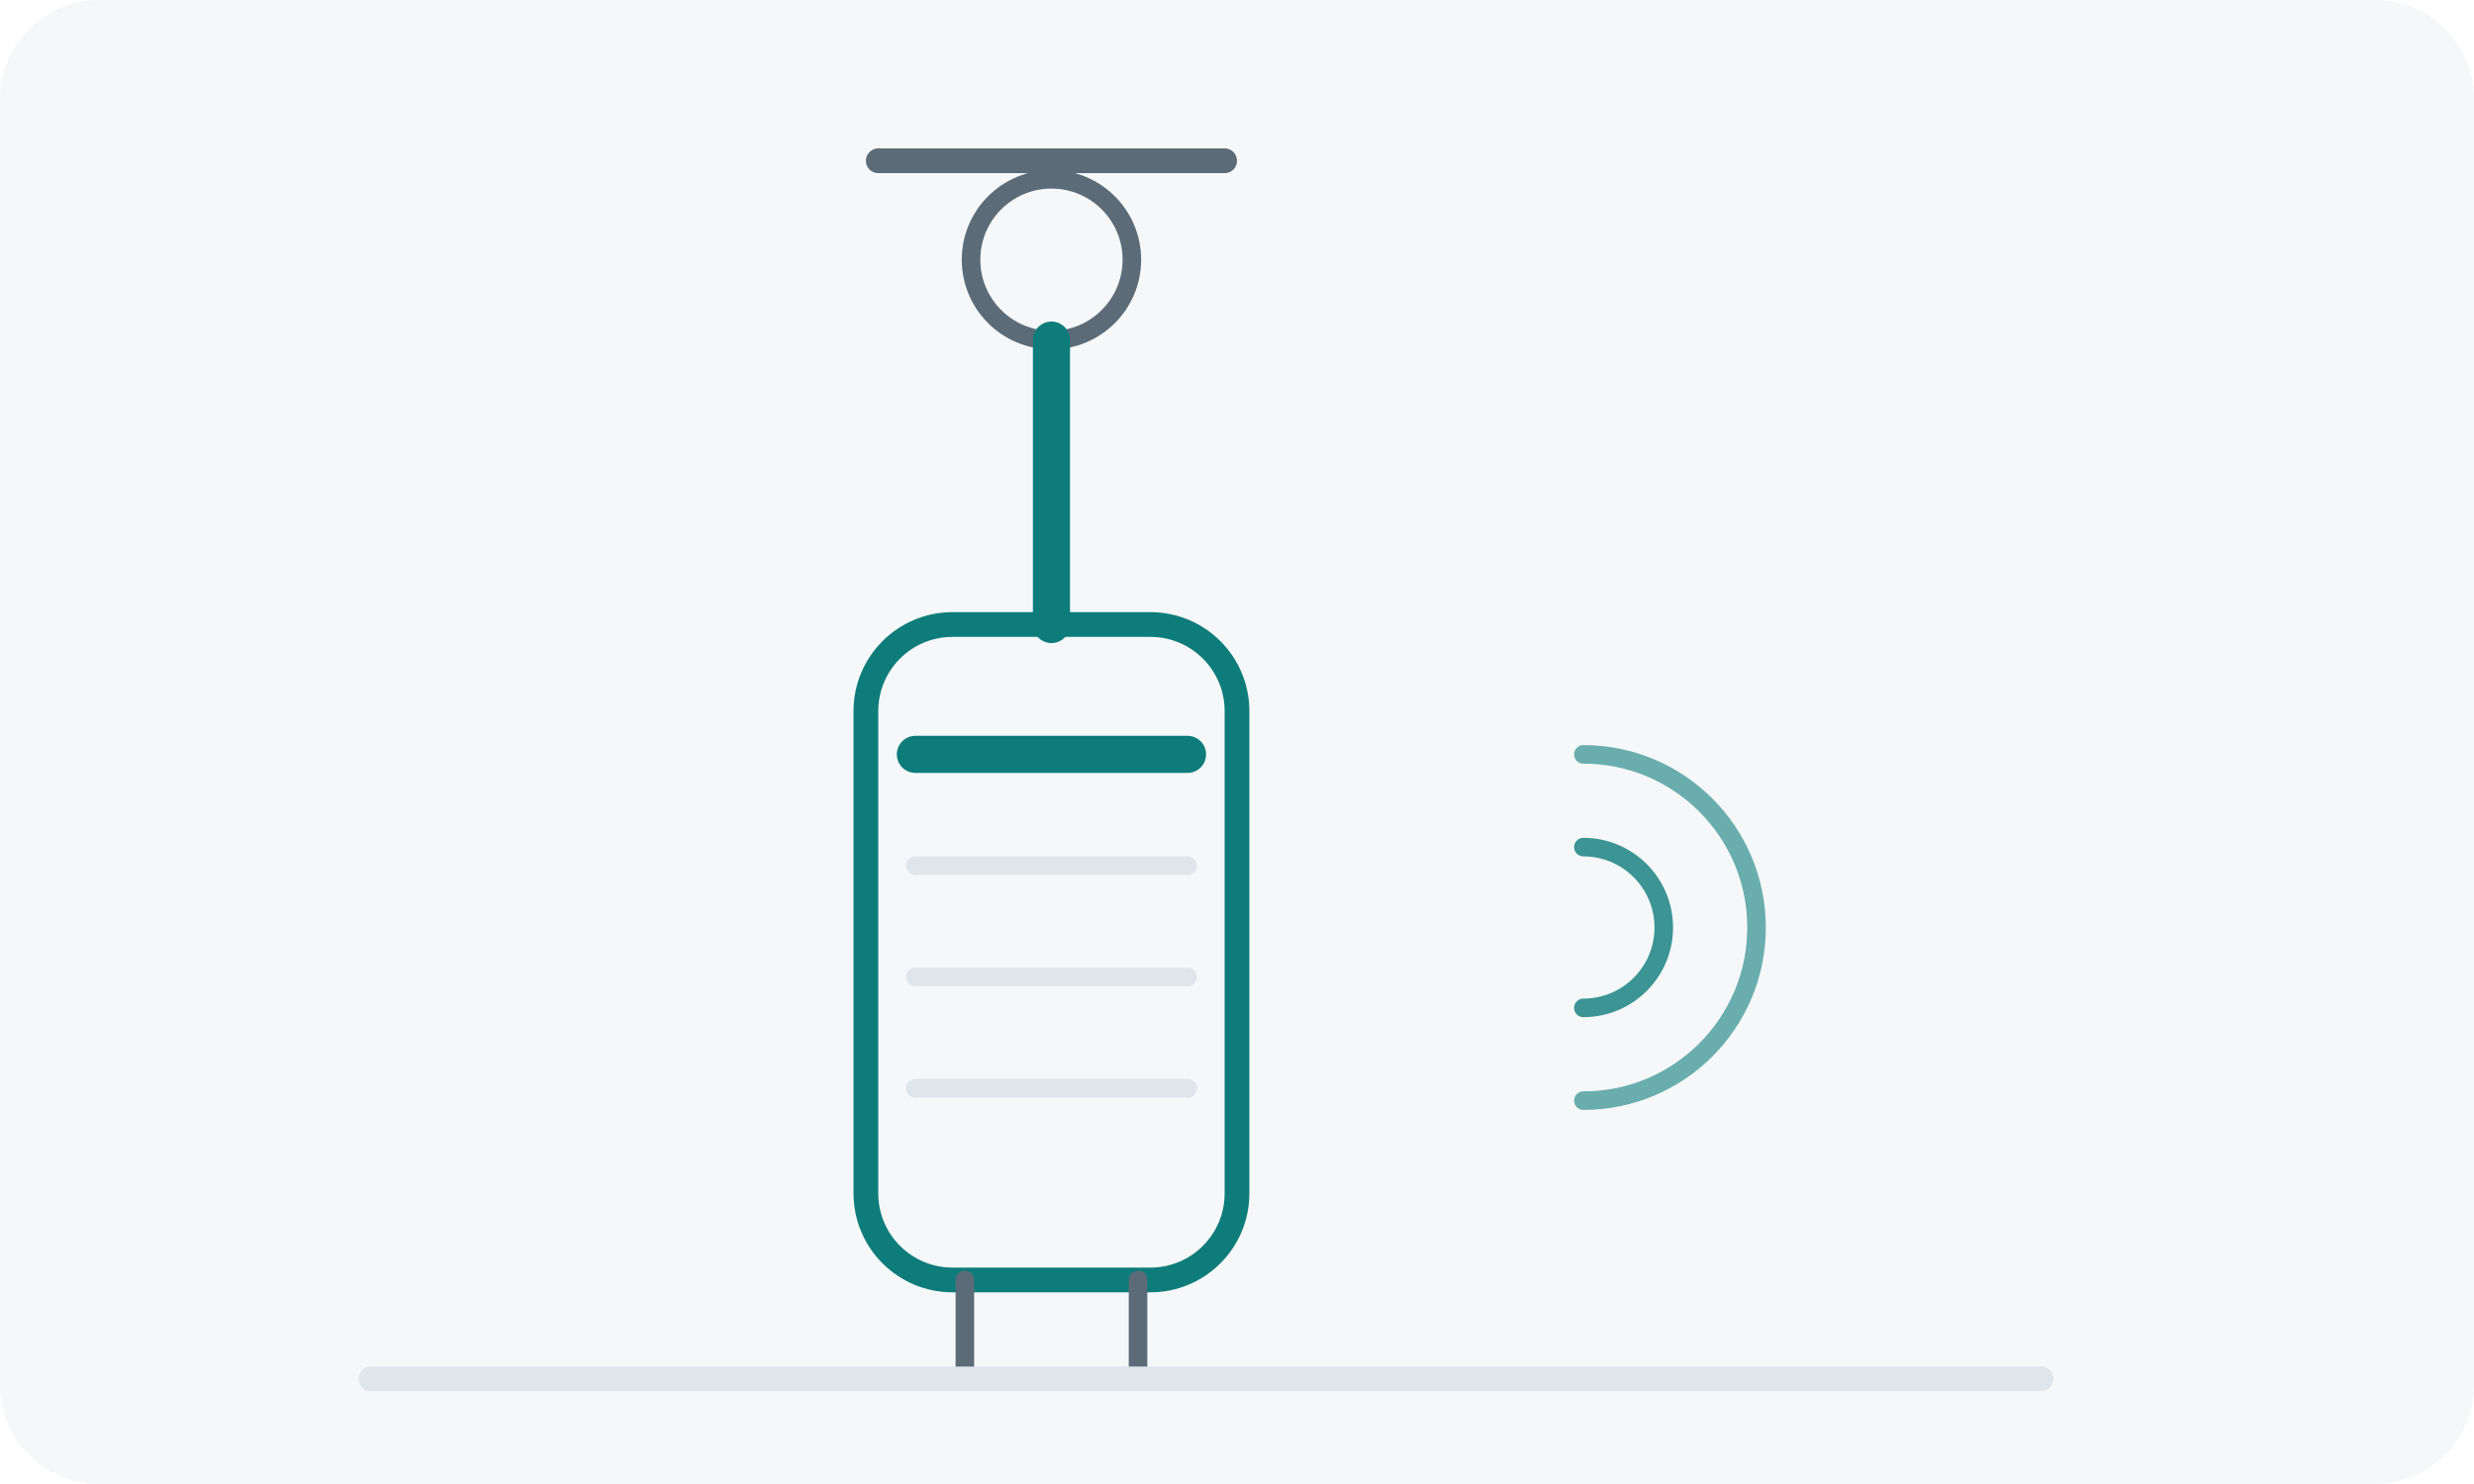
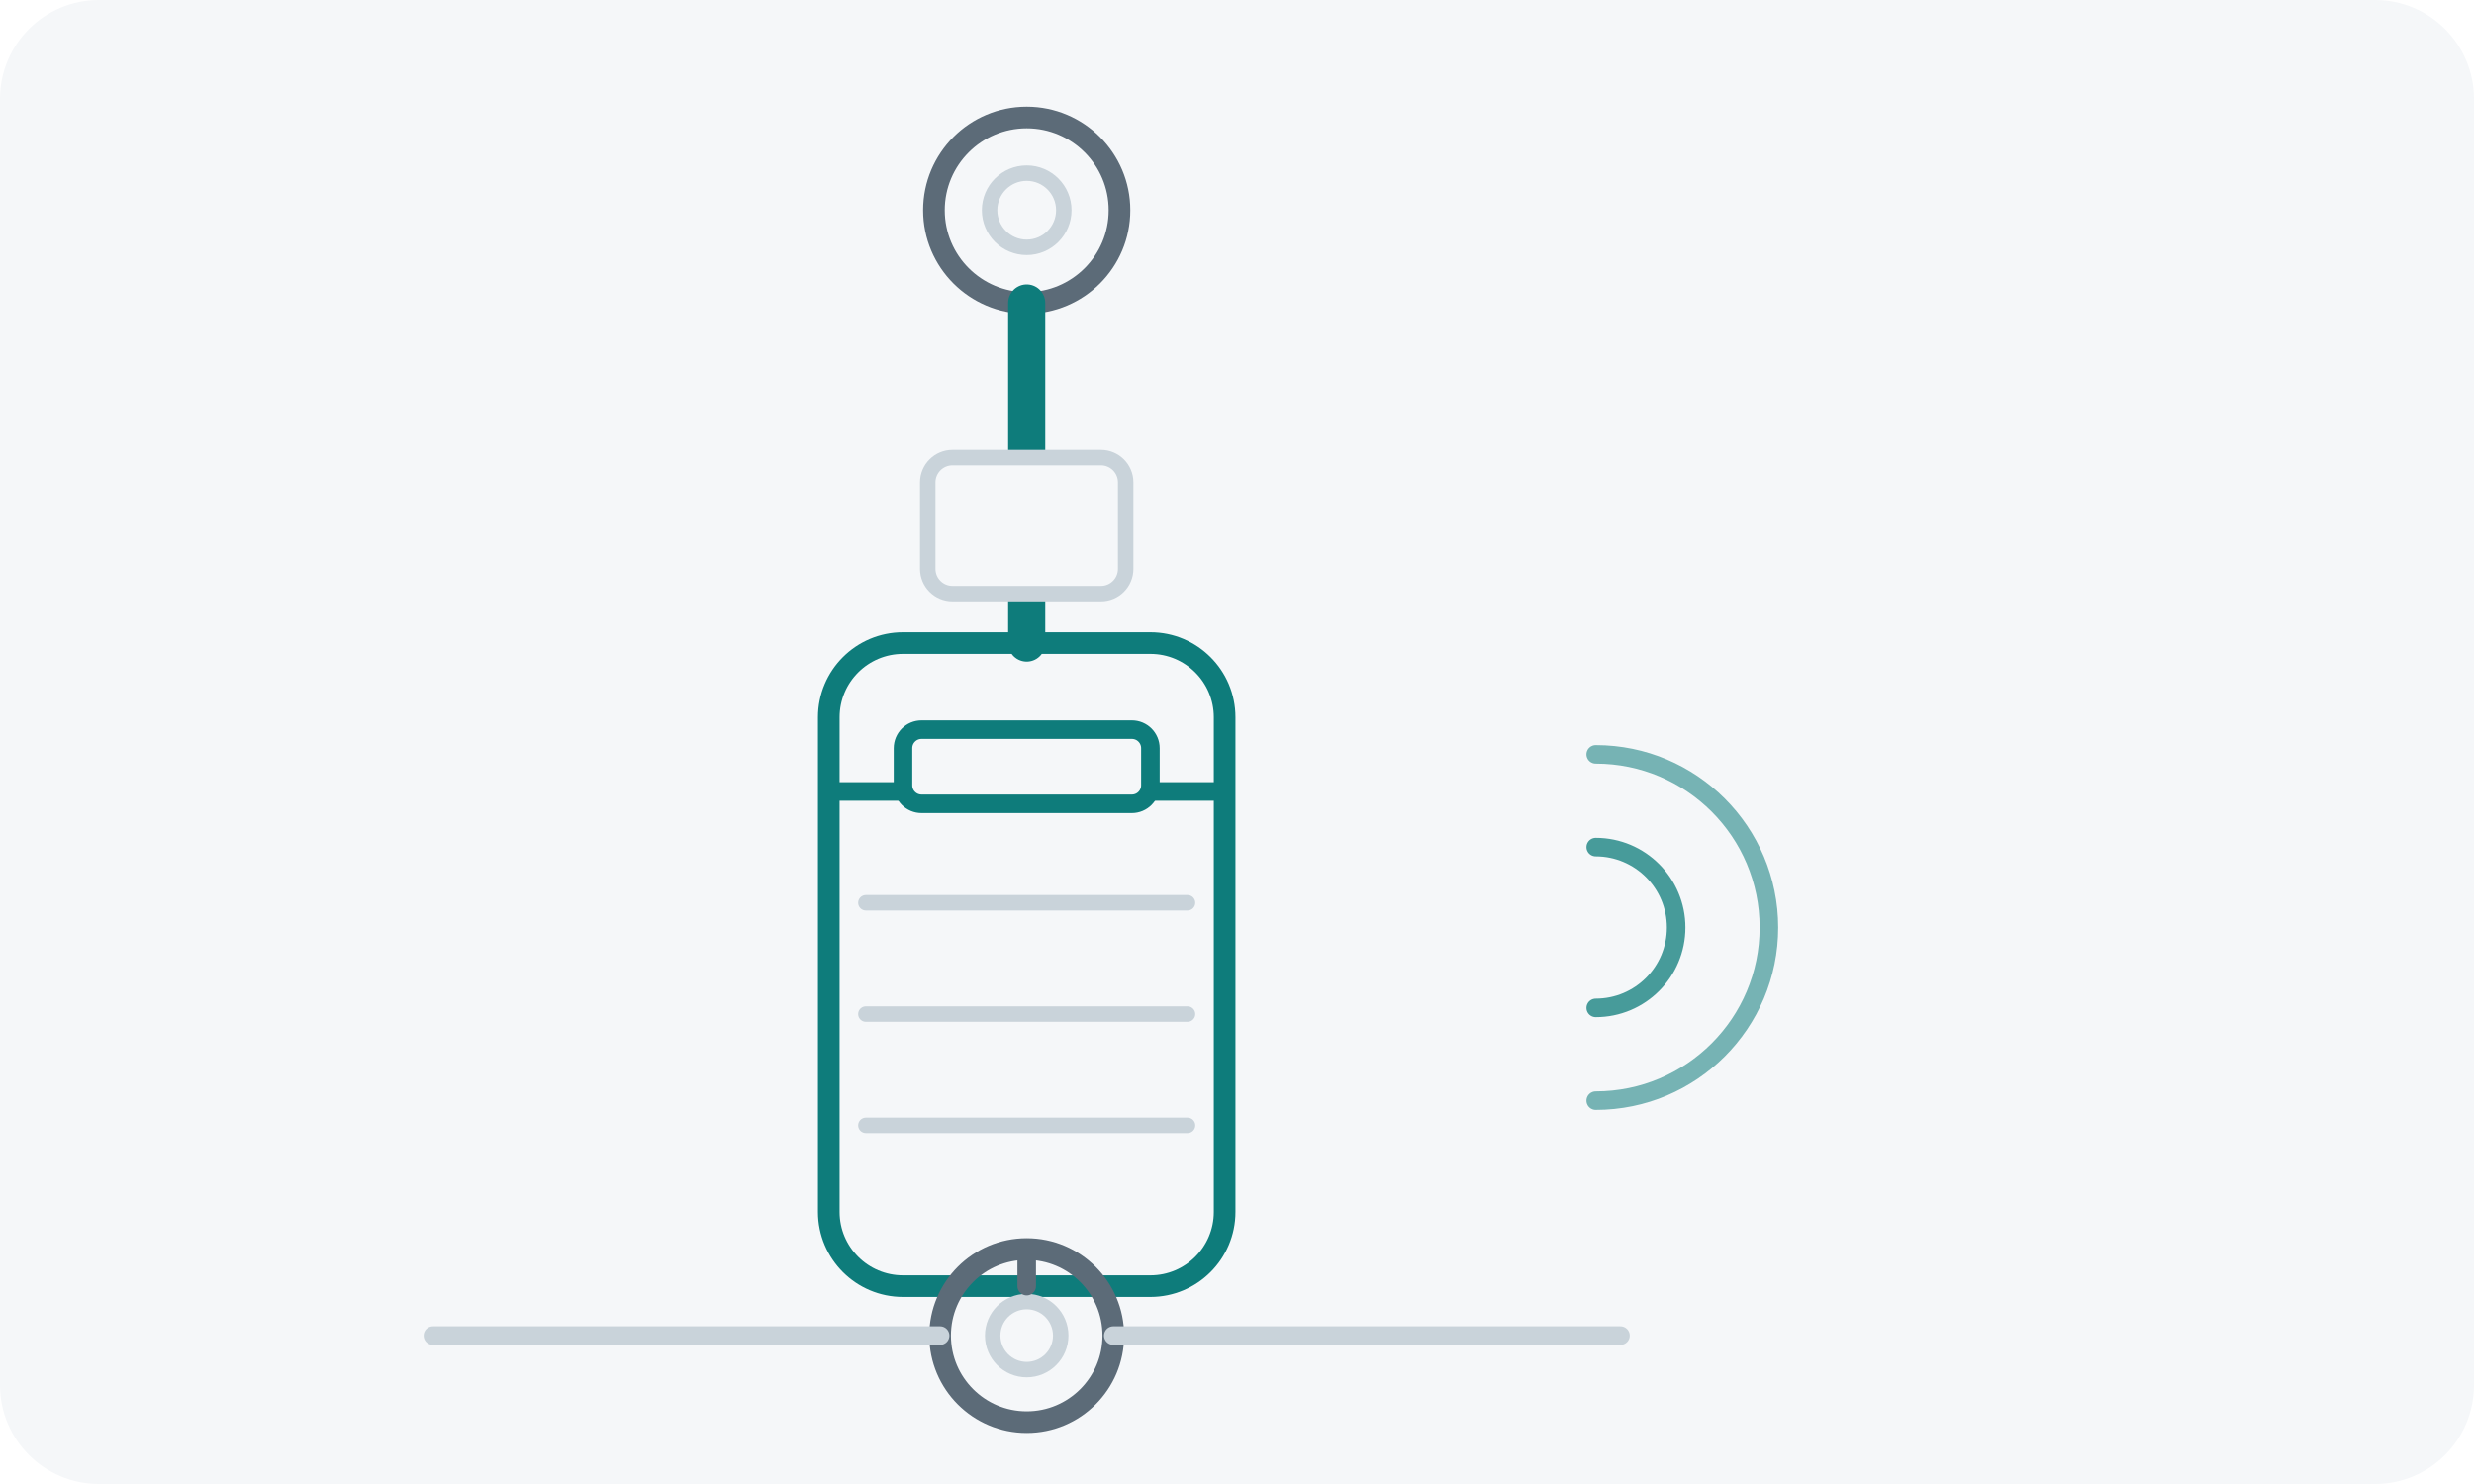
<svg xmlns="http://www.w3.org/2000/svg" viewBox="0 0 400 240" role="img" aria-label="Схема амортизатора">
  <rect width="400" height="240" rx="16" fill="#F5F7F9" />
  <g fill="none" stroke-linecap="round" stroke-linejoin="round">
-     <path d="M 142 26 h 56" stroke="#5C6B78" stroke-width="4" />
-     <circle cx="170" cy="42" r="13" stroke="#5C6B78" stroke-width="3" />
-     <path d="M 170 55 v 46" stroke="#0E7C7B" stroke-width="6" />
-     <rect x="140" y="101" width="60" height="106" rx="14" stroke="#0E7C7B" stroke-width="4" />
-     <path d="M 148 122 h 44" stroke="#0E7C7B" stroke-width="6" />
-     <path d="M 148 140 h 44 M 148 158 h 44 M 148 176 h 44" stroke="#DFE5EA" stroke-width="3" />
-     <path d="M 156 207 v 16 M 184 207 v 16" stroke="#5C6B78" stroke-width="3" />
-     <path d="M 60 223 H 330" stroke="#DFE5EA" stroke-width="4" />
-     <path d="M 256 137 A 13 13 0 0 1 256 163" stroke="#0E7C7B" stroke-width="3" opacity="0.80" />
-     <path d="M 256 122 A 28 28 0 0 1 256 178" stroke="#0E7C7B" stroke-width="3" opacity="0.60" />
+     <circle cx="166.0" cy="34.0" r="15.0" stroke="#5C6B78" stroke-width="3.5" fill="none" />
+     <circle cx="166.0" cy="34.0" r="6.0" stroke="#C9D3DA" stroke-width="2.5" fill="none" />
+     <path d="M 166.0 49.0 L 166.0 104.0" stroke="#0E7C7B" stroke-width="6" />
+     <rect x="150.0" y="74.0" width="32.0" height="22.0" rx="4" stroke="#C9D3DA" stroke-width="2.5" fill="#F5F7F9" />
+     <rect x="134.0" y="104.0" width="64.0" height="104.0" rx="12" stroke="#0E7C7B" stroke-width="3.5" fill="none" />
+     <path d="M 134.0 128.0 L 198.0 128.0" stroke="#0E7C7B" stroke-width="3" />
+     <rect x="146.0" y="118.0" width="40.0" height="12.0" rx="3" stroke="#0E7C7B" stroke-width="3" fill="#F5F7F9" />
+     <path d="M 140.0 146.0 L 192.0 146.0" stroke="#C9D3DA" stroke-width="2.5" />
+     <path d="M 140.0 164.0 L 192.0 164.0" stroke="#C9D3DA" stroke-width="2.5" />
+     <path d="M 140.0 182.0 L 192.0 182.0" stroke="#C9D3DA" stroke-width="2.5" />
+     <circle cx="166.0" cy="216.0" r="14.0" stroke="#5C6B78" stroke-width="3.5" fill="none" />
+     <circle cx="166.0" cy="216.0" r="5.5" stroke="#C9D3DA" stroke-width="2.5" fill="none" />
+     <path d="M 166.0 208.0 L 166.0 202.0" stroke="#5C6B78" stroke-width="3" />
+     <path d="M 70.0 216.0 L 152.0 216.0" stroke="#C9D3DA" stroke-width="3" />
+     <path d="M 180.0 216.0 L 262.0 216.0" stroke="#C9D3DA" stroke-width="3" />
+     <path d="M 258 137 A 13 13 0 0 1 258 163" stroke="#0E7C7B" stroke-width="3" opacity="0.75" />
+     <path d="M 258 122 A 28 28 0 0 1 258 178" stroke="#0E7C7B" stroke-width="3" opacity="0.55" />
  </g>
</svg>
